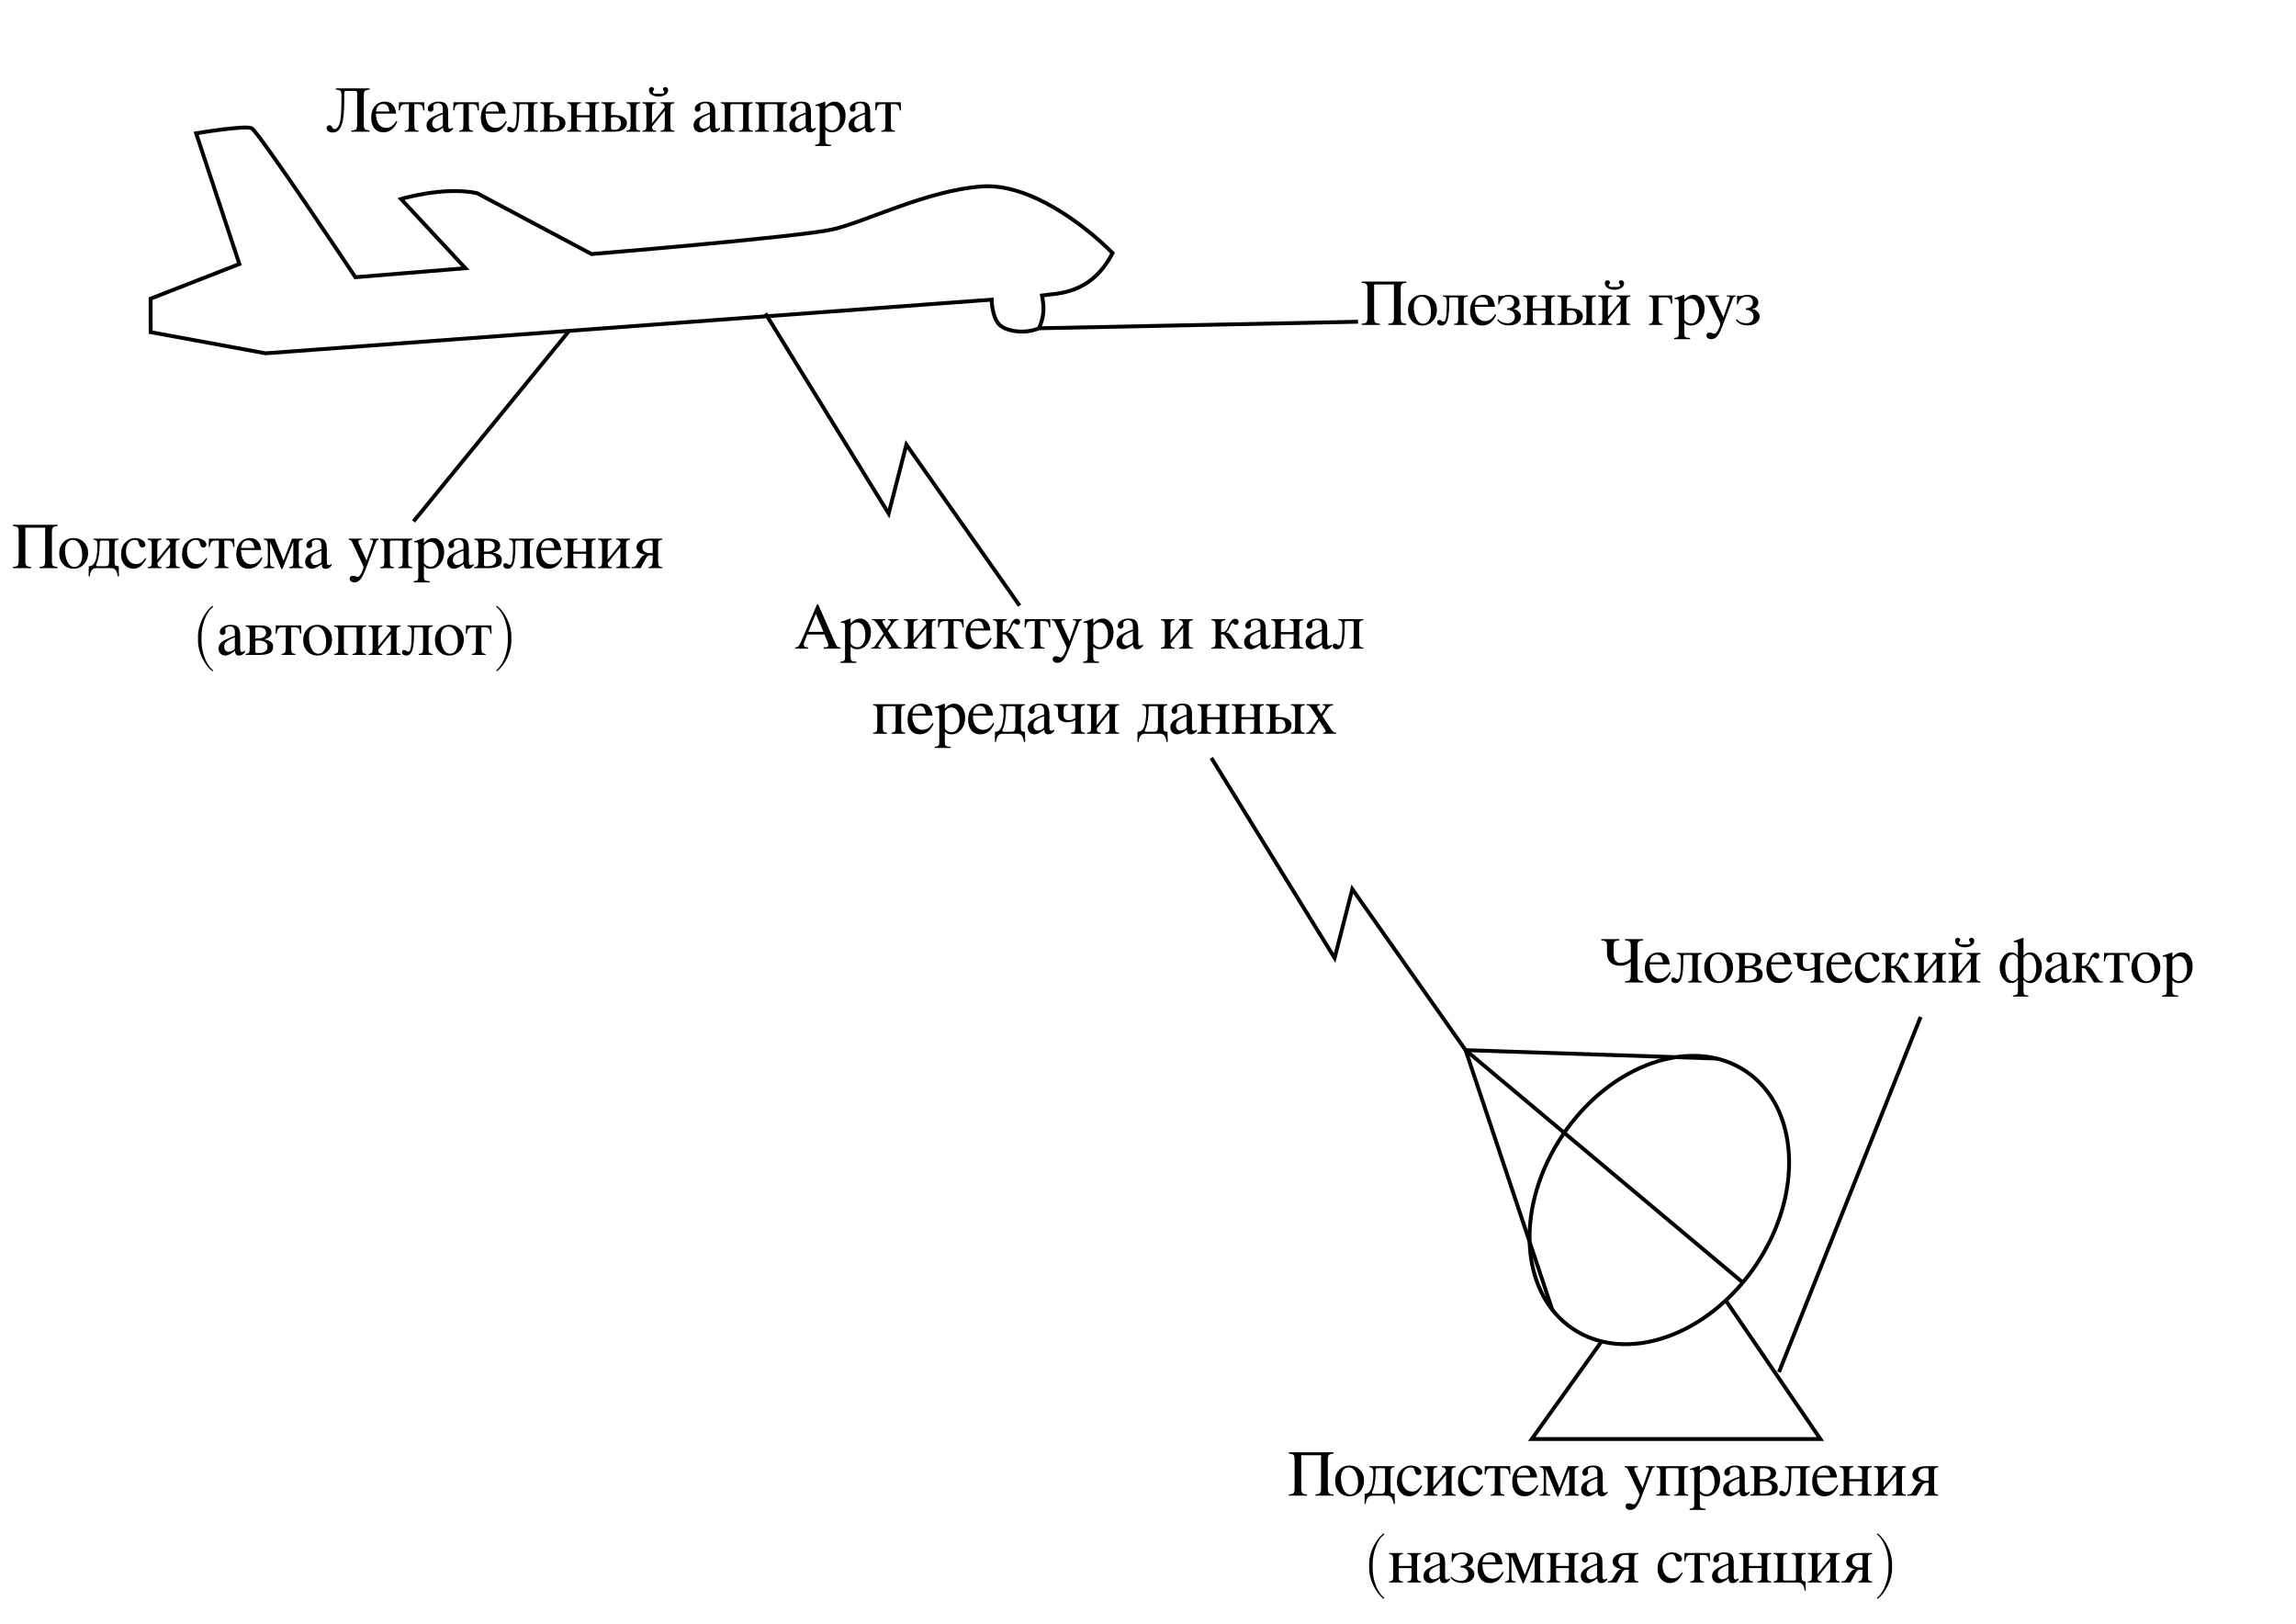
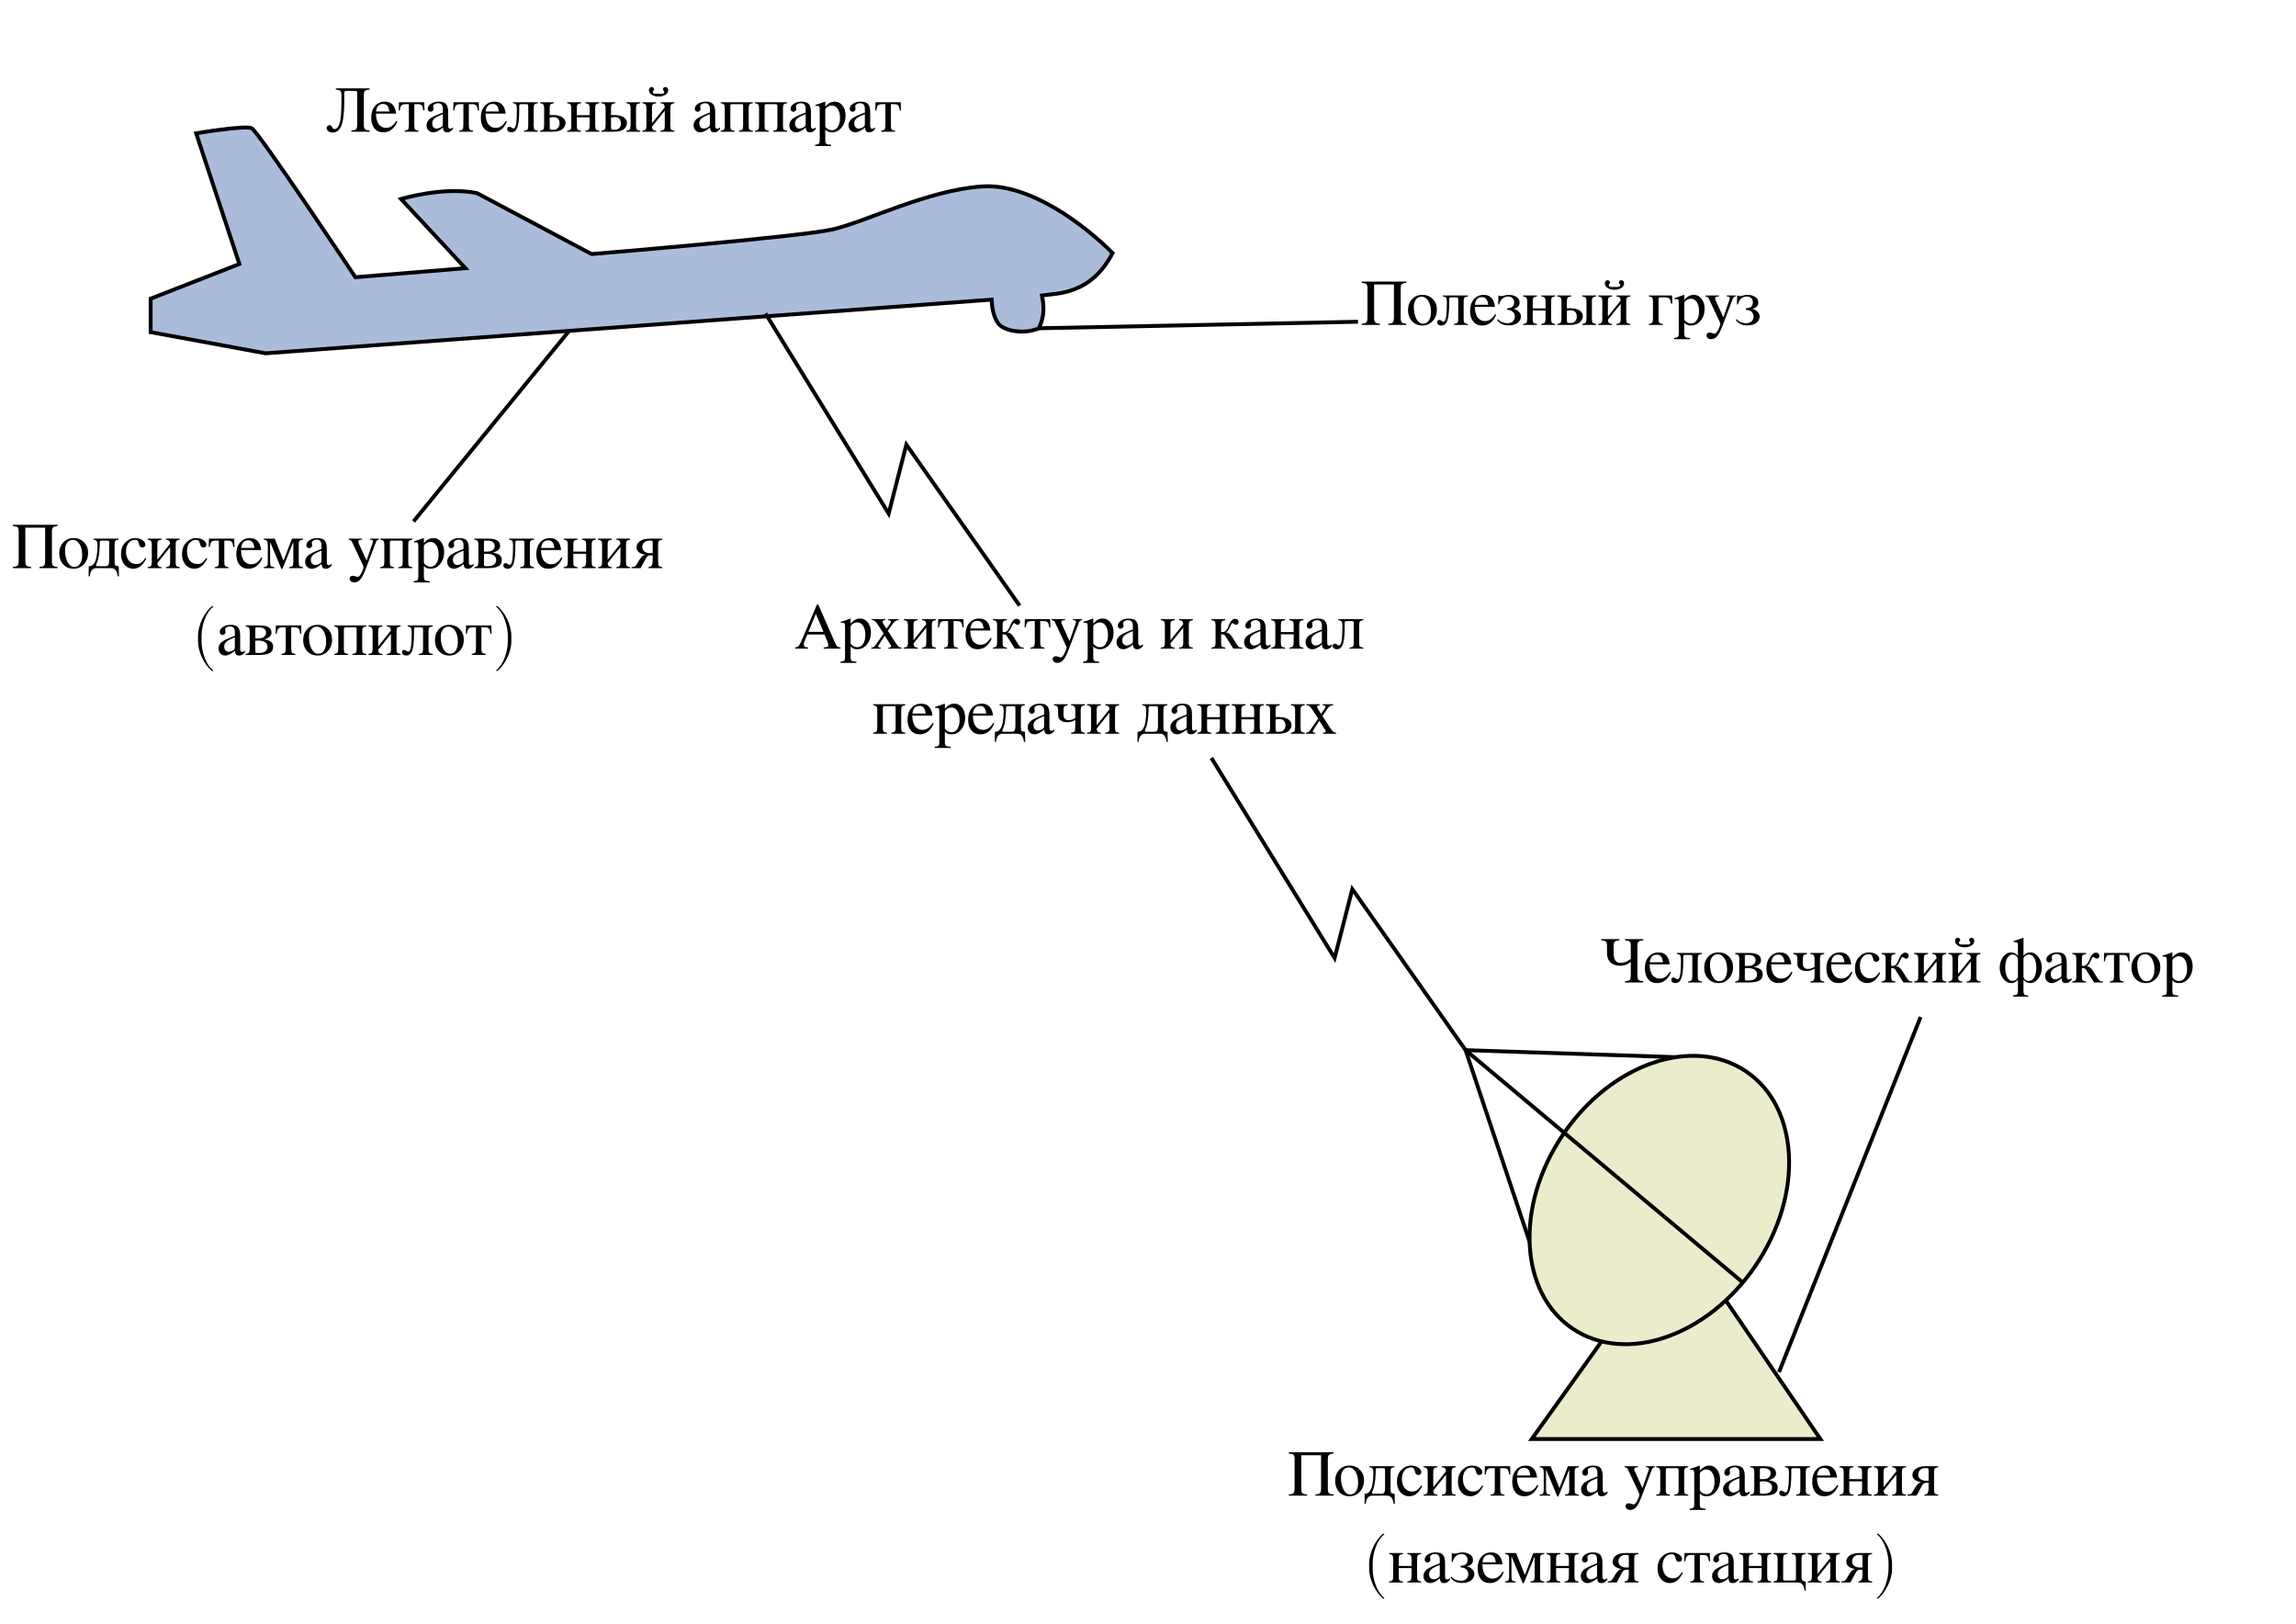
- <svg xmlns="http://www.w3.org/2000/svg" id="svg8" version="1.1" viewBox="0 0 297 210" height="210mm" width="297mm">
+ <svg xmlns="http://www.w3.org/2000/svg" width="297mm" height="210mm" viewBox="0 0 297 210" version="1.1" id="svg8">
  <defs id="defs2" />
  <g id="layer1">
-     <path id="path851" d="m 19.486,38.63 11.481,-4.482 -5.596,-16.908 c 0,0 6.308,-1.059 7.179,-0.653 0.87,0.406 13.423,19.267 13.423,19.267 l 14.232,-1.164 -8.331,-8.952 c 0,0 5.487,-1.666 9.833,-0.758 l 14.813,7.877 c 0,0 26.907,-2.216 31.19,-3.189 4.282,-0.973 12.312,-5.093 19.374,-5.558 6.092,-0.401 13.139,4.914 16.834,8.616 -2.819,5.43 -7.165,5.189 -9.131,5.487 0.399,1.987 0.126,3.055 -0.392,4.242 -1.911,0.817 -4.385,0.372 -5.192,-0.532 -0.61,-0.683 -0.922,-2.163 -0.92,-3.169 l -93.934,6.941 -14.862,-2.735 z" style="fill:none;fill-opacity:0.961;stroke:#000000;stroke-width:0.5;stroke-miterlimit:4;stroke-dasharray:none;stroke-opacity:1" />
-     <text id="text873" y="17.037" x="42.171" style="font-style:normal;font-weight:normal;font-size:8.467px;line-height:1.25;font-family:sans-serif;letter-spacing:0px;word-spacing:0px;fill:#000000;fill-opacity:1;stroke:none;stroke-width:0.265" xml:space="preserve">
-       <tspan style="font-style:normal;font-variant:normal;font-weight:normal;font-stretch:normal;font-size:8.467px;font-family:'Latin Modern Math';-inkscape-font-specification:'Latin Modern Math';stroke-width:0.265" y="17.037" x="42.171" id="tspan871">Летательный аппарат</tspan>
+     <path style="fill:#abbcdb;fill-opacity:1;stroke:#000000;stroke-width:0.5;stroke-miterlimit:4;stroke-dasharray:none;stroke-opacity:1" d="m 19.486,38.63 11.481,-4.482 -5.596,-16.908 c 0,0 6.308,-1.059 7.179,-0.653 0.87,0.406 13.423,19.267 13.423,19.267 l 14.232,-1.164 -8.331,-8.952 c 0,0 5.487,-1.666 9.833,-0.758 l 14.813,7.877 c 0,0 26.907,-2.216 31.19,-3.189 4.282,-0.973 12.312,-5.093 19.374,-5.558 6.092,-0.401 13.139,4.914 16.834,8.616 -2.819,5.43 -7.165,5.189 -9.131,5.487 0.399,1.987 0.126,3.055 -0.392,4.242 -1.911,0.817 -4.385,0.372 -5.192,-0.532 -0.61,-0.683 -0.922,-2.163 -0.92,-3.169 l -93.934,6.941 -14.862,-2.735 z" id="path851" />
+     <text xml:space="preserve" style="font-style:normal;font-weight:normal;font-size:8.467px;line-height:1.25;font-family:sans-serif;letter-spacing:0px;word-spacing:0px;fill:#000000;fill-opacity:1;stroke:none;stroke-width:0.265" x="42.171" y="17.037" id="text873">
+       <tspan id="tspan871" x="42.171" y="17.037" style="font-style:normal;font-variant:normal;font-weight:normal;font-stretch:normal;font-size:8.467px;font-family:'Latin Modern Math';-inkscape-font-specification:'Latin Modern Math';stroke-width:0.265">Летательный аппарат</tspan>
    </text>
-     <ellipse transform="rotate(34)" cx="264.737" cy="8.642" rx="15.064" ry="20.065" id="path875" style="fill:none;fill-opacity:0.961;stroke:#000000;stroke-width:0.5;stroke-miterlimit:4;stroke-dasharray:none;stroke-opacity:1" />
-     <path id="path877" d="m 200.837,169.515 -11.257,-33.697 32.526,1.091" style="fill:none;fill-opacity:0.961;stroke:#000000;stroke-width:0.5;stroke-miterlimit:4;stroke-dasharray:none;stroke-opacity:1" />
-     <path id="path879" d="m 207.17,173.492 -9.03,12.627 h 37.337 l -12.225,-17.911" style="fill:none;fill-opacity:0.961;stroke:#000000;stroke-width:0.5;stroke-miterlimit:4;stroke-dasharray:none;stroke-opacity:1" />
-     <path id="path881" d="m 189.58,135.818 35.917,30.1" style="fill:none;fill-opacity:0.961;stroke:#000000;stroke-width:0.5;stroke-miterlimit:4;stroke-dasharray:none;stroke-opacity:1" />
-     <path id="path883" d="m 99.012,40.541 15.941,25.878 2.29,-8.913 14.65,20.826" style="fill:none;fill-opacity:0.961;stroke:#000000;stroke-width:0.5;stroke-miterlimit:4;stroke-dasharray:none;stroke-opacity:1" />
-     <path style="fill:none;fill-opacity:0.961;stroke:#000000;stroke-width:0.5;stroke-miterlimit:4;stroke-dasharray:none;stroke-opacity:1" d="m 156.699,98.028 15.941,25.878 2.29,-8.913 14.65,20.826" id="path883-5" />
-     <text xml:space="preserve" style="font-style:normal;font-weight:normal;font-size:8.467px;line-height:1.25;font-family:sans-serif;letter-spacing:0px;word-spacing:0px;fill:#000000;fill-opacity:1;stroke:none;stroke-width:0.265" x="148.402" y="83.892" id="text873-6">
-       <tspan id="tspan871-9" x="148.402" y="83.892" style="font-style:normal;font-variant:normal;font-weight:normal;font-stretch:normal;font-size:8.467px;font-family:'Latin Modern Math';-inkscape-font-specification:'Latin Modern Math';text-align:center;text-anchor:middle;stroke-width:0.265">Архитектура и канал </tspan>
-       <tspan id="tspan918" x="148.402" y="94.896" style="font-style:normal;font-variant:normal;font-weight:normal;font-stretch:normal;font-size:8.467px;font-family:'Latin Modern Math';-inkscape-font-specification:'Latin Modern Math';text-align:center;text-anchor:middle;stroke-width:0.265">передачи данных</tspan>
+     <path style="fill:none;fill-opacity:0.961;stroke:#000000;stroke-width:0.5;stroke-miterlimit:4;stroke-dasharray:none;stroke-opacity:1" d="m 200.837,169.515 -11.257,-33.697 32.526,1.091" id="path877" />
+     <path style="fill:#ebeccb;fill-opacity:1;stroke:#000000;stroke-width:0.5;stroke-miterlimit:4;stroke-dasharray:none;stroke-opacity:1" d="m 207.17,173.492 -9.03,12.627 h 37.337 l -12.225,-17.911" id="path879" />
+     <ellipse style="fill:#ebeccb;fill-opacity:1;stroke:#000000;stroke-width:0.5;stroke-miterlimit:4;stroke-dasharray:none;stroke-opacity:1" id="path875" ry="20.065" rx="15.064" cy="8.642" cx="264.737" transform="rotate(34)" />
+     <path style="fill:none;fill-opacity:0.961;stroke:#000000;stroke-width:0.5;stroke-miterlimit:4;stroke-dasharray:none;stroke-opacity:1" d="m 189.58,135.818 35.917,30.1" id="path881" />
+     <path style="fill:none;fill-opacity:0.961;stroke:#000000;stroke-width:0.5;stroke-miterlimit:4;stroke-dasharray:none;stroke-opacity:1" d="m 99.012,40.541 15.941,25.878 2.29,-8.913 14.65,20.826" id="path883" />
+     <path id="path883-5" d="m 156.699,98.028 15.941,25.878 2.29,-8.913 14.65,20.826" style="fill:none;fill-opacity:0.961;stroke:#000000;stroke-width:0.5;stroke-miterlimit:4;stroke-dasharray:none;stroke-opacity:1" />
+     <text id="text873-6" y="83.892" x="148.402" style="font-style:normal;font-weight:normal;font-size:8.467px;line-height:1.25;font-family:sans-serif;letter-spacing:0px;word-spacing:0px;fill:#000000;fill-opacity:1;stroke:none;stroke-width:0.265" xml:space="preserve">
+       <tspan style="font-style:normal;font-variant:normal;font-weight:normal;font-stretch:normal;font-size:8.467px;font-family:'Latin Modern Math';-inkscape-font-specification:'Latin Modern Math';text-align:center;text-anchor:middle;stroke-width:0.265" y="83.892" x="148.402" id="tspan871-9">Архитектура и канал </tspan>
+       <tspan style="font-style:normal;font-variant:normal;font-weight:normal;font-stretch:normal;font-size:8.467px;font-family:'Latin Modern Math';-inkscape-font-specification:'Latin Modern Math';text-align:center;text-anchor:middle;stroke-width:0.265" y="94.896" x="148.402" id="tspan918">передачи данных</tspan>
    </text>
-     <text id="text873-6-8" y="42.025" x="207.421" style="font-style:normal;font-weight:normal;font-size:8.467px;line-height:1.25;font-family:sans-serif;letter-spacing:0px;word-spacing:0px;fill:#000000;fill-opacity:1;stroke:none;stroke-width:0.265" xml:space="preserve">
-       <tspan style="font-style:normal;font-variant:normal;font-weight:normal;font-stretch:normal;font-size:8.467px;font-family:'Latin Modern Math';-inkscape-font-specification:'Latin Modern Math';text-align:center;text-anchor:middle;stroke-width:0.265" y="42.025" x="207.421" id="tspan918-2">Полезный груз</tspan>
+     <text xml:space="preserve" style="font-style:normal;font-weight:normal;font-size:8.467px;line-height:1.25;font-family:sans-serif;letter-spacing:0px;word-spacing:0px;fill:#000000;fill-opacity:1;stroke:none;stroke-width:0.265" x="207.421" y="42.025" id="text873-6-8">
+       <tspan id="tspan918-2" x="207.421" y="42.025" style="font-style:normal;font-variant:normal;font-weight:normal;font-stretch:normal;font-size:8.467px;font-family:'Latin Modern Math';-inkscape-font-specification:'Latin Modern Math';text-align:center;text-anchor:middle;stroke-width:0.265">Полезный груз</tspan>
    </text>
-     <path id="path941" d="M 134.394,42.456 175.67,41.612" style="fill:none;fill-opacity:0.961;stroke:#000000;stroke-width:0.5;stroke-miterlimit:4;stroke-dasharray:none;stroke-opacity:1" />
-     <path id="path945" d="M 73.592,42.826 53.494,67.436" style="fill:none;fill-opacity:0.961;stroke:#000000;stroke-width:0.5;stroke-miterlimit:4;stroke-dasharray:none;stroke-opacity:1" />
-     <text xml:space="preserve" style="font-style:normal;font-weight:normal;font-size:8.467px;line-height:1.25;font-family:sans-serif;letter-spacing:0px;word-spacing:0px;fill:#000000;fill-opacity:1;stroke:none;stroke-width:0.265" x="51.381" y="73.479" id="text873-6-8-8">
-       <tspan id="tspan918-2-2" x="51.381" y="73.479" style="font-style:normal;font-variant:normal;font-weight:normal;font-stretch:normal;font-size:8.467px;font-family:'Latin Modern Math';-inkscape-font-specification:'Latin Modern Math';text-align:center;text-anchor:middle;stroke-width:0.265">Подсистема управления</tspan>
-       <tspan id="tspan965" x="51.381" y="84.703" style="font-style:normal;font-variant:normal;font-weight:normal;font-stretch:normal;font-size:8.467px;font-family:'Latin Modern Math';-inkscape-font-specification:'Latin Modern Math';text-align:center;text-anchor:middle;stroke-width:0.265">(автопилот)</tspan>
+     <path style="fill:none;fill-opacity:0.961;stroke:#000000;stroke-width:0.5;stroke-miterlimit:4;stroke-dasharray:none;stroke-opacity:1" d="M 134.394,42.456 175.67,41.612" id="path941" />
+     <path style="fill:none;fill-opacity:0.961;stroke:#000000;stroke-width:0.5;stroke-miterlimit:4;stroke-dasharray:none;stroke-opacity:1" d="M 73.592,42.826 53.494,67.436" id="path945" />
+     <text id="text873-6-8-8" y="73.479" x="51.381" style="font-style:normal;font-weight:normal;font-size:8.467px;line-height:1.25;font-family:sans-serif;letter-spacing:0px;word-spacing:0px;fill:#000000;fill-opacity:1;stroke:none;stroke-width:0.265" xml:space="preserve">
+       <tspan style="font-style:normal;font-variant:normal;font-weight:normal;font-stretch:normal;font-size:8.467px;font-family:'Latin Modern Math';-inkscape-font-specification:'Latin Modern Math';text-align:center;text-anchor:middle;stroke-width:0.265" y="73.479" x="51.381" id="tspan918-2-2">Подсистема управления</tspan>
+       <tspan style="font-style:normal;font-variant:normal;font-weight:normal;font-stretch:normal;font-size:8.467px;font-family:'Latin Modern Math';-inkscape-font-specification:'Latin Modern Math';text-align:center;text-anchor:middle;stroke-width:0.265" y="84.703" x="51.381" id="tspan965">(автопилот)</tspan>
    </text>
-     <text id="text873-6-8-8-9" y="193.443" x="216.428" style="font-style:normal;font-weight:normal;font-size:8.467px;line-height:1.25;font-family:sans-serif;letter-spacing:0px;word-spacing:0px;fill:#000000;fill-opacity:1;stroke:none;stroke-width:0.265" xml:space="preserve">
-       <tspan style="font-style:normal;font-variant:normal;font-weight:normal;font-stretch:normal;font-size:8.467px;font-family:'Latin Modern Math';-inkscape-font-specification:'Latin Modern Math';text-align:center;text-anchor:middle;stroke-width:0.265" y="193.443" x="216.428" id="tspan918-2-2-9">Подсистема управления</tspan>
-       <tspan style="font-style:normal;font-variant:normal;font-weight:normal;font-stretch:normal;font-size:8.467px;font-family:'Latin Modern Math';-inkscape-font-specification:'Latin Modern Math';text-align:center;text-anchor:middle;stroke-width:0.265" y="204.667" x="216.428" id="tspan965-6">(наземная станция)</tspan>
+     <text xml:space="preserve" style="font-style:normal;font-weight:normal;font-size:8.467px;line-height:1.25;font-family:sans-serif;letter-spacing:0px;word-spacing:0px;fill:#000000;fill-opacity:1;stroke:none;stroke-width:0.265" x="216.428" y="193.443" id="text873-6-8-8-9">
+       <tspan id="tspan918-2-2-9" x="216.428" y="193.443" style="font-style:normal;font-variant:normal;font-weight:normal;font-stretch:normal;font-size:8.467px;font-family:'Latin Modern Math';-inkscape-font-specification:'Latin Modern Math';text-align:center;text-anchor:middle;stroke-width:0.265">Подсистема управления</tspan>
+       <tspan id="tspan965-6" x="216.428" y="204.667" style="font-style:normal;font-variant:normal;font-weight:normal;font-stretch:normal;font-size:8.467px;font-family:'Latin Modern Math';-inkscape-font-specification:'Latin Modern Math';text-align:center;text-anchor:middle;stroke-width:0.265">(наземная станция)</tspan>
    </text>
-     <path id="path988" d="m 230.121,177.461 18.319,-45.933" style="fill:none;fill-opacity:0.961;stroke:#000000;stroke-width:0.5;stroke-miterlimit:4;stroke-dasharray:none;stroke-opacity:1" />
-     <text xml:space="preserve" style="font-style:normal;font-weight:normal;font-size:8.467px;line-height:1.25;font-family:sans-serif;letter-spacing:0px;word-spacing:0px;fill:#000000;fill-opacity:1;stroke:none;stroke-width:0.265" x="250.904" y="127.067" id="text873-6-8-8-9-0">
-       <tspan id="tspan965-6-7" x="250.904" y="127.067" style="font-style:normal;font-variant:normal;font-weight:normal;font-stretch:normal;font-size:8.467px;font-family:'Latin Modern Math';-inkscape-font-specification:'Latin Modern Math';text-align:center;text-anchor:middle;stroke-width:0.265">Человеческий фактор</tspan>
+     <path style="fill:none;fill-opacity:0.961;stroke:#000000;stroke-width:0.5;stroke-miterlimit:4;stroke-dasharray:none;stroke-opacity:1" d="m 230.121,177.461 18.319,-45.933" id="path988" />
+     <text id="text873-6-8-8-9-0" y="127.067" x="250.904" style="font-style:normal;font-weight:normal;font-size:8.467px;line-height:1.25;font-family:sans-serif;letter-spacing:0px;word-spacing:0px;fill:#000000;fill-opacity:1;stroke:none;stroke-width:0.265" xml:space="preserve">
+       <tspan style="font-style:normal;font-variant:normal;font-weight:normal;font-stretch:normal;font-size:8.467px;font-family:'Latin Modern Math';-inkscape-font-specification:'Latin Modern Math';text-align:center;text-anchor:middle;stroke-width:0.265" y="127.067" x="250.904" id="tspan965-6-7">Человеческий фактор</tspan>
    </text>
  </g>
</svg>
